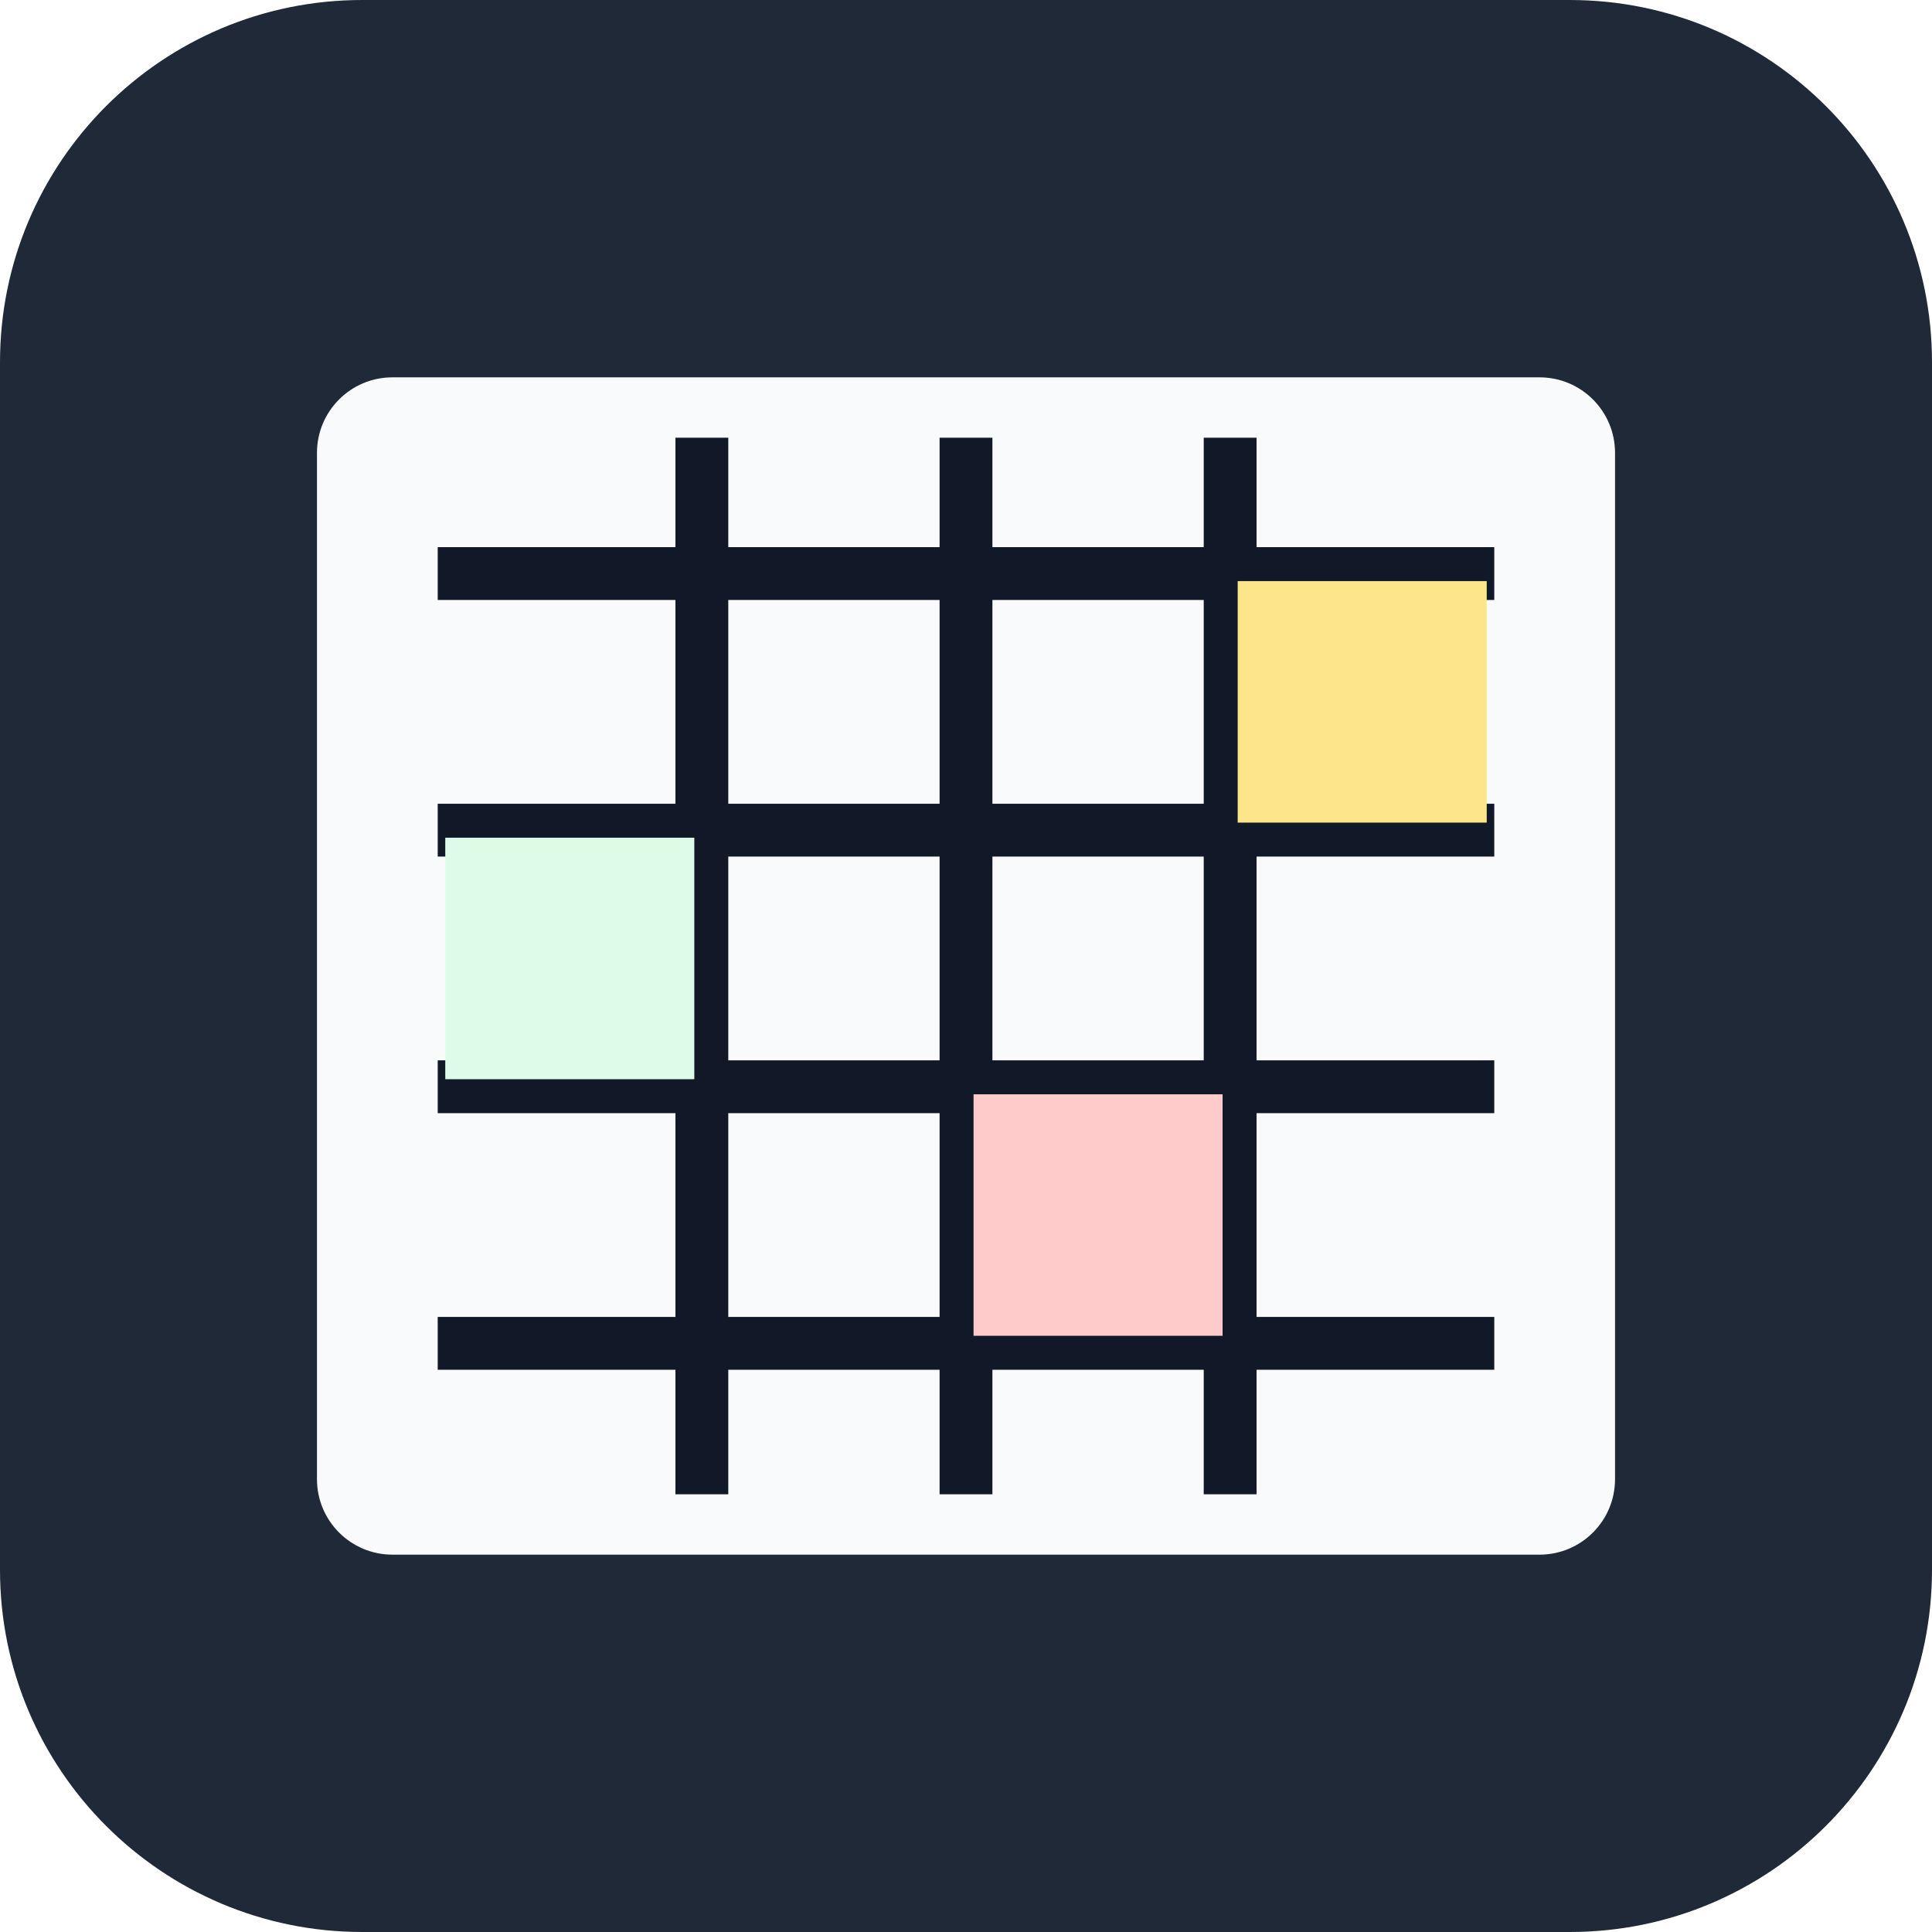
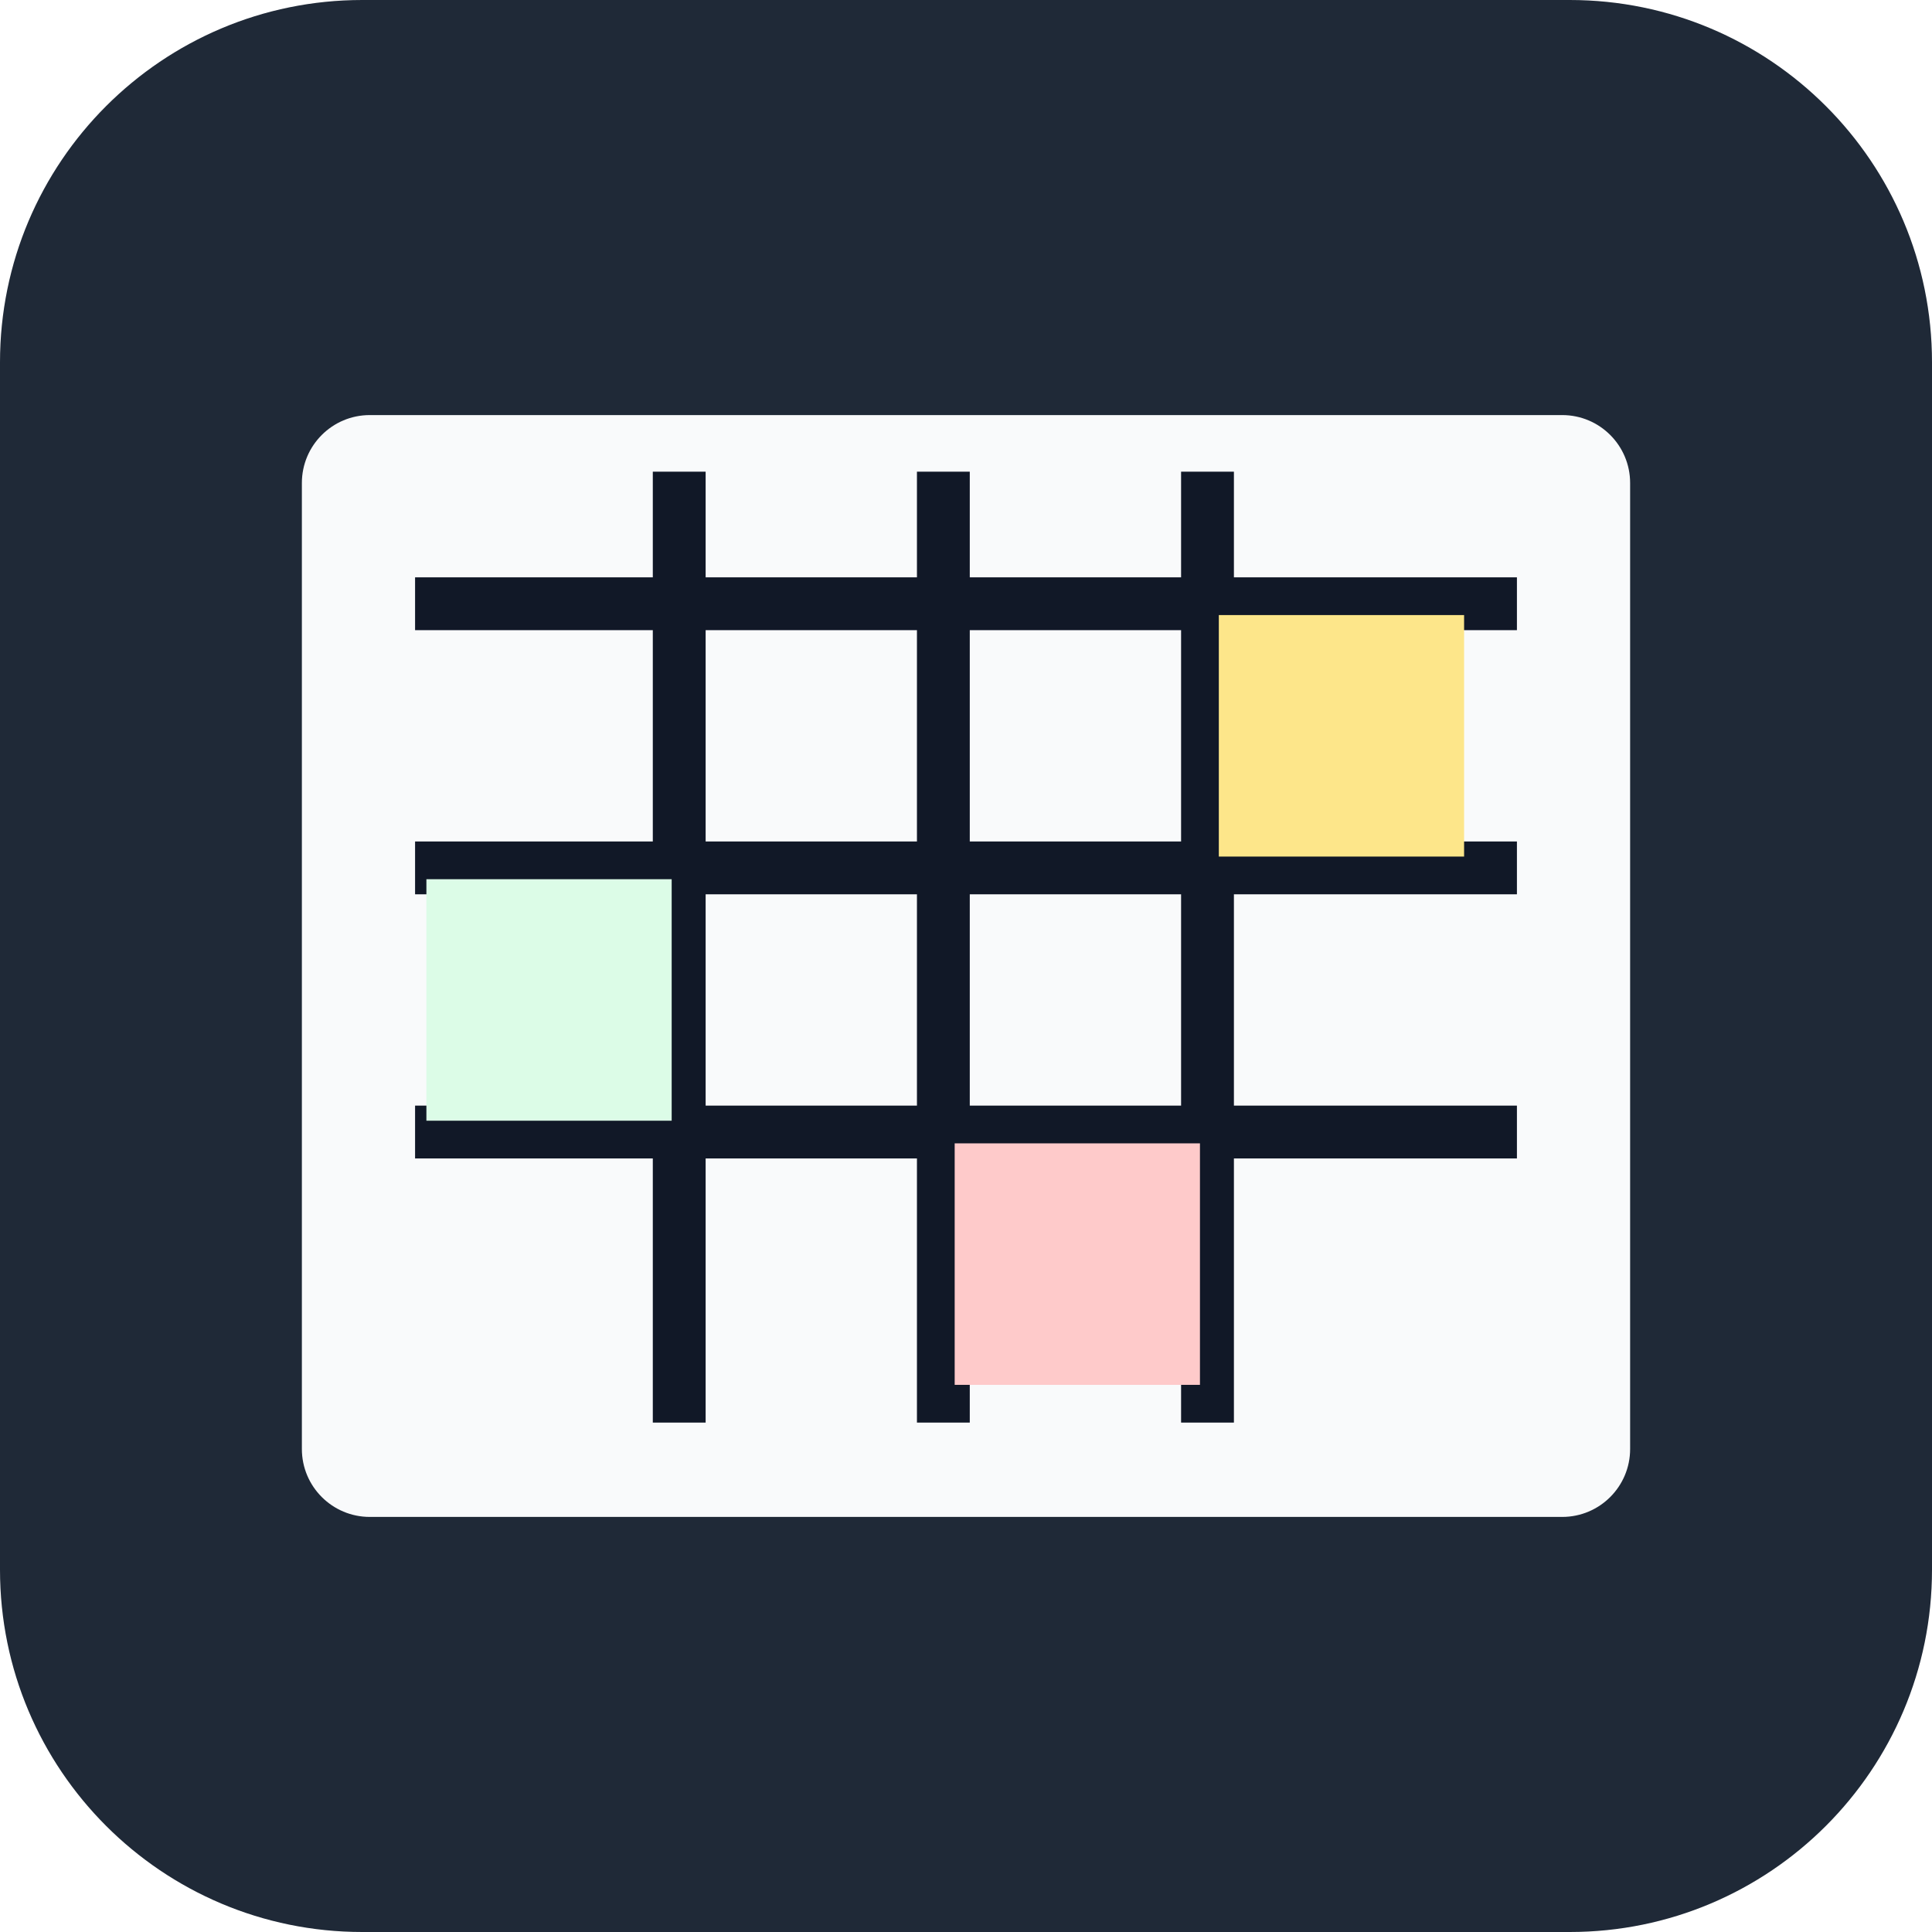
<svg xmlns="http://www.w3.org/2000/svg" viewBox="0 0 512 512">
  <rect width="512" height="512" rx="96" fill="#1f2937" />
-   <rect x="84" y="100" width="344" height="312" rx="20" fill="#f9fafb" />
-   <path d="M116 152h280M116 220h280M116 288h280M116 356h280M186 116v280M256 116v280M326 116v280" stroke="#111827" stroke-width="14" />
-   <rect x="118" y="222" width="66" height="64" fill="#dcfce7" />
-   <rect x="258" y="290" width="66" height="64" fill="#fecaca" />
-   <rect x="328" y="154" width="66" height="64" fill="#fde68a" />
+   <rect x="80" y="110" width="352" height="292" rx="18" fill="#f9fafb" />
+   <path d="M110 160h292M110 230h292M110 300h292M180 125v252M250 125v252M320 125v252" stroke="#111827" stroke-width="14" />
+   <rect x="113" y="233" width="65" height="64" fill="#dcfce7" />
+   <rect x="253" y="303" width="65" height="64" fill="#fecaca" />
+   <rect x="323" y="163" width="65" height="64" fill="#fde68a" />
</svg>
